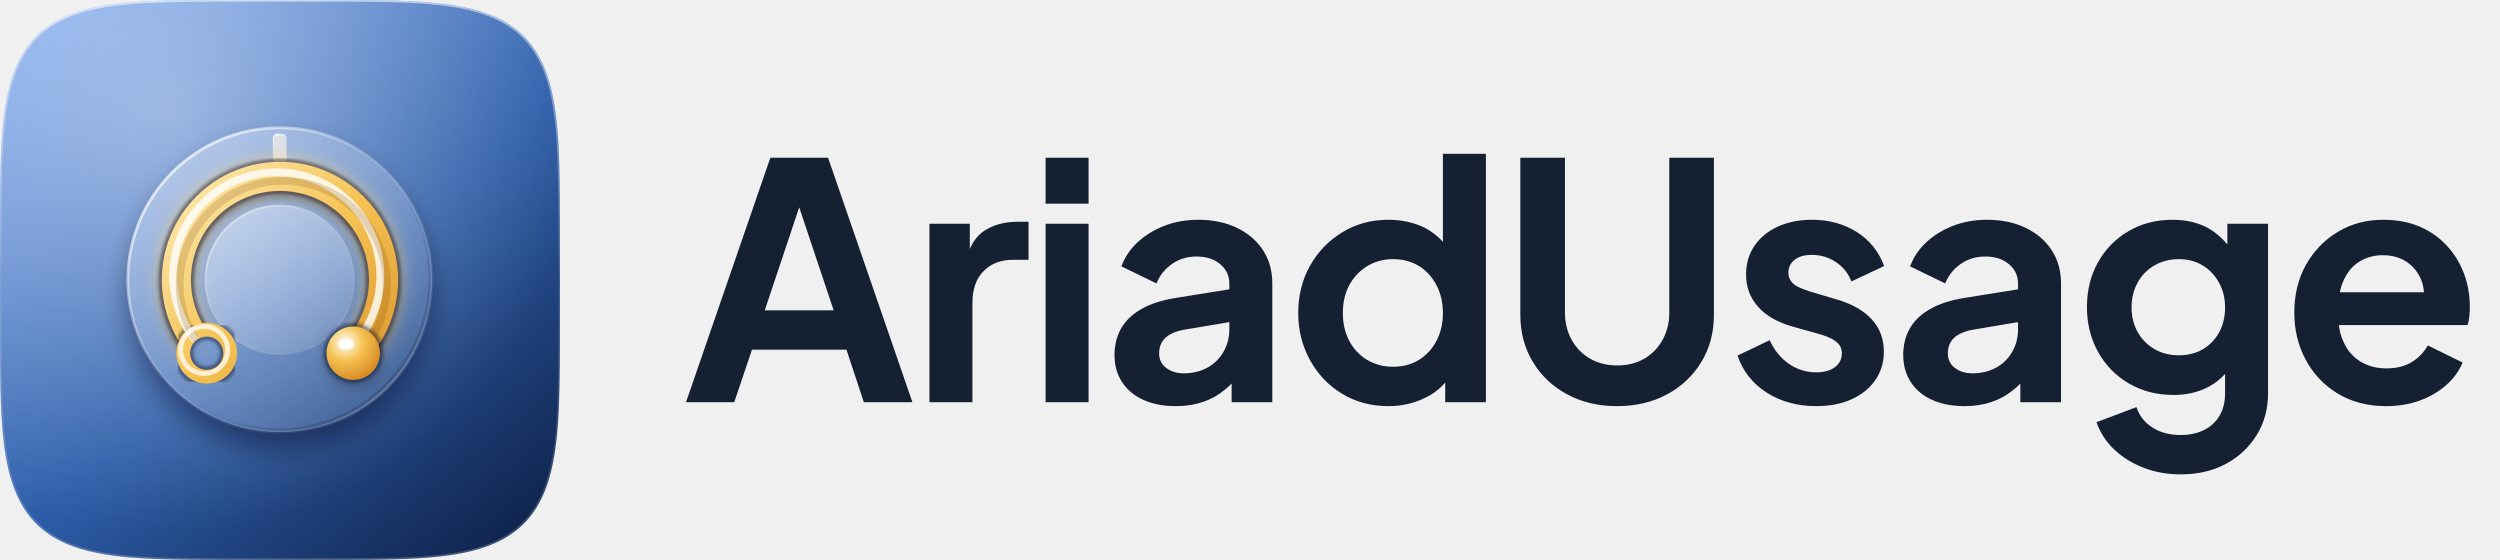
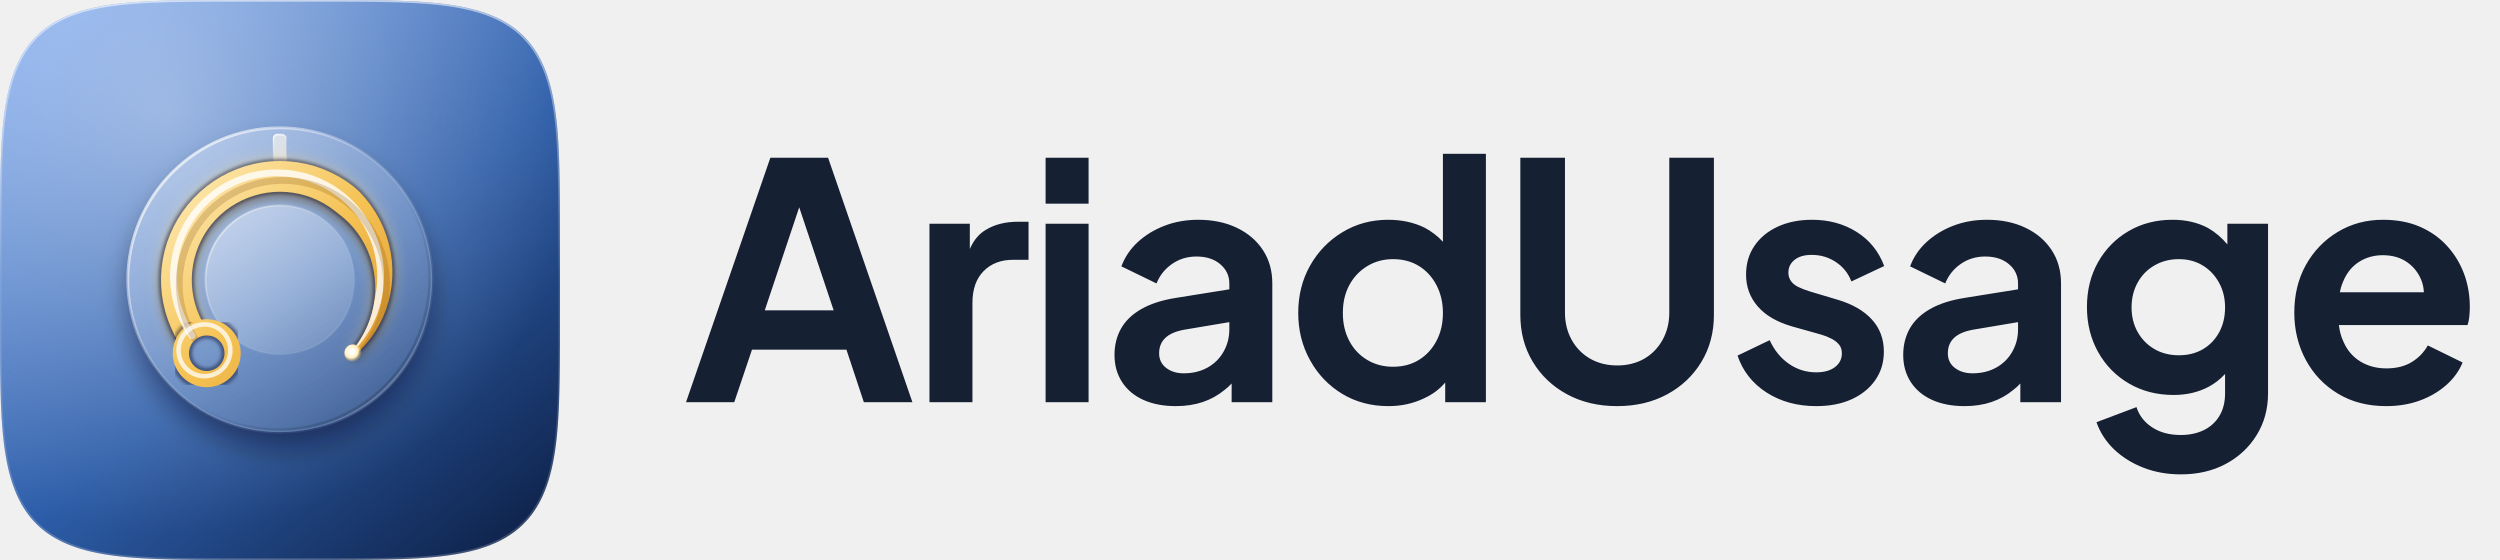
<svg xmlns="http://www.w3.org/2000/svg" width="1143" height="256" fill="none" viewBox="0 0 1143 256">
  <svg width="256" height="256" viewBox="0 0 1024 1024">
    <defs>
      <linearGradient id="ariadusage-lockup__b" x1=".1" x2=".9" y1="0" y2="1">
        <stop offset="0" stop-color="#7aa5eb" />
        <stop offset=".55" stop-color="#2d5da8" />
        <stop offset="1" stop-color="#0e224a" />
      </linearGradient>
      <linearGradient id="ariadusage-lockup__d" x1="0" x2="0" y1="0" y2="1">
        <stop offset="0" stop-color="#fff" stop-opacity=".55" />
        <stop offset=".5" stop-color="#fff" stop-opacity=".08" />
        <stop offset="1" stop-color="#fff" stop-opacity=".2" />
      </linearGradient>
      <linearGradient id="ariadusage-lockup__h" x1="0" x2=".7" y1="0" y2="1">
        <stop offset="0" stop-color="#f0f6ff" stop-opacity=".38" />
        <stop offset="1" stop-color="#f0f6ff" stop-opacity=".12" />
      </linearGradient>
      <linearGradient id="ariadusage-lockup__l" x1="0" x2=".7" y1="0" y2="1">
        <stop offset="0" stop-color="#f0f6ff" stop-opacity=".46" />
        <stop offset="1" stop-color="#f0f6ff" stop-opacity=".14" />
      </linearGradient>
      <linearGradient id="ariadusage-lockup__i" x1="0" x2="1" y1="0" y2="1">
        <stop offset="0" stop-color="#fff" stop-opacity=".95" />
        <stop offset=".45" stop-color="#fff" stop-opacity=".15" />
        <stop offset=".8" stop-color="#fff" stop-opacity=".06" />
        <stop offset="1" stop-color="#fff" stop-opacity=".45" />
      </linearGradient>
      <linearGradient id="ariadusage-lockup__j" x1="0" x2="1" y1="0" y2="1">
        <stop offset=".55" stop-opacity="0" />
        <stop offset="1" stop-opacity=".25" />
      </linearGradient>
      <linearGradient id="ariadusage-lockup__q" x1="50" x2="210" y1="50" y2="210" gradientUnits="userSpaceOnUse">
        <stop offset="0" stop-color="#fff2c8" />
        <stop offset=".5" stop-color="#f5c252" />
        <stop offset="1" stop-color="#d68822" />
      </linearGradient>
      <filter id="ariadusage-lockup__e" width="160%" height="170%" x="-30%" y="-30%">
        <feGaussianBlur stdDeviation="8" />
        <feOffset dy="10" />
        <feComponentTransfer>
          <feFuncA slope=".42" type="linear" />
        </feComponentTransfer>
      </filter>
      <filter id="ariadusage-lockup__g" width="100%" height="100%" x="0" y="0">
        <feGaussianBlur stdDeviation="20.7" />
      </filter>
      <filter id="ariadusage-lockup__o" width="140%" height="140%" x="-20%" y="-20%">
        <feGaussianBlur stdDeviation="5" />
      </filter>
      <filter id="ariadusage-lockup__p" width="120%" height="120%" x="-10%" y="-10%">
        <feGaussianBlur stdDeviation="1.2" />
      </filter>
      <filter id="ariadusage-lockup__n" width="140%" height="150%" x="-20%" y="-20%">
        <feGaussianBlur stdDeviation="3" />
        <feOffset dy="4" />
      </filter>
      <clipPath id="ariadusage-lockup__a">
        <path d="m1024 512-.06 116.21-.19 37.11-.31 26.96-.43 21.92-.55 18.8-.68 16.62-.81 14.98-.93 13.7-1.05 12.65-1.18 11.79-1.31 11.04-1.44 10.4-1.56 9.83-1.69 9.32-1.82 8.87-1.95 8.46-2.08 8.08-2.22 7.73-2.35 7.41-2.49 7.11-2.62 6.82-2.76 6.55-2.91 6.31-3.05 6.06-3.19 5.83-3.34 5.62-3.49 5.41-3.64 5.2-3.8 5.01-3.96 4.82-4.13 4.64-4.29 4.46-4.46 4.29-4.64 4.13-4.82 3.96-5.01 3.8-5.2 3.64-5.41 3.49-5.62 3.34-5.83 3.19-6.06 3.05-6.31 2.91-6.55 2.76-6.82 2.62-7.11 2.49-7.41 2.35-7.73 2.22-8.08 2.08-8.46 1.95-8.87 1.82-9.32 1.69-9.83 1.56-10.4 1.44-11.04 1.31-11.79 1.18-12.65 1.05-13.7.93-14.98.81-16.62.68-18.8.55-21.92.43-26.96.31-37.11.19L512 1024l-116.21-.06-37.11-.19-26.96-.31-21.92-.43-18.8-.55-16.62-.68-14.98-.81-13.7-.93-12.65-1.05-11.79-1.18-11.04-1.31-10.4-1.44-9.83-1.56-9.32-1.69-8.87-1.82-8.46-1.95-8.08-2.08-7.73-2.22-7.41-2.35-7.11-2.49-6.82-2.62-6.55-2.76-6.31-2.91-6.06-3.05-5.83-3.19-5.62-3.34-5.41-3.49-5.2-3.64-5.01-3.8-4.82-3.96-4.64-4.13-4.46-4.29-4.29-4.46-4.13-4.64-3.96-4.82-3.8-5.01-3.64-5.2-3.49-5.41-3.34-5.62-3.19-5.83-3.05-6.06-2.91-6.31-2.76-6.55-2.62-6.82-2.49-7.11-2.35-7.41-2.22-7.73-2.08-8.08-1.95-8.46-1.82-8.87-1.69-9.32-1.56-9.83-1.44-10.4-1.31-11.04-1.18-11.79-1.05-12.65-.93-13.7-.81-14.98L1.54 733l-.55-18.8-.43-21.92-.31-26.96-.19-37.11L0 512l.06-116.21.19-37.11.31-26.96.43-21.92.55-18.8.68-16.62.81-14.98.93-13.7 1.05-12.65 1.18-11.79 1.31-11.04 1.44-10.4 1.56-9.83 1.69-9.32 1.82-8.87 1.95-8.46 2.08-8.08 2.22-7.73 2.35-7.41 2.49-7.11 2.62-6.82 2.76-6.55 2.91-6.31 3.05-6.06 3.19-5.83 3.34-5.62 3.49-5.41 3.64-5.2 3.8-5.01 3.96-4.82 4.13-4.64 4.29-4.46 4.46-4.29 4.64-4.13 4.82-3.96 5.01-3.8 5.2-3.64 5.41-3.49 5.62-3.34 5.83-3.19 6.06-3.05 6.31-2.91 6.55-2.76 6.82-2.62 7.11-2.49 7.41-2.35 7.73-2.22 8.08-2.08 8.46-1.95 8.87-1.82 9.32-1.69 9.83-1.56 10.4-1.44 11.04-1.31 11.79-1.18 12.65-1.05 13.7-.93 14.98-.81L291 1.54l18.8-.55 21.92-.43 26.96-.31 37.11-.19L512 0l116.21.06 37.11.19 26.96.31 21.92.43 18.8.55 16.62.68 14.98.81 13.7.93 12.65 1.05 11.79 1.18 11.04 1.31 10.4 1.44 9.83 1.56 9.32 1.69 8.87 1.82 8.46 1.95 8.08 2.08 7.73 2.22 7.41 2.35 7.11 2.49 6.82 2.62 6.55 2.76 6.31 2.91 6.06 3.05 5.83 3.19 5.62 3.34 5.41 3.49 5.2 3.64 5.01 3.8 4.82 3.96 4.64 4.13 4.46 4.29 4.29 4.46 4.13 4.64 3.96 4.82 3.8 5.01 3.64 5.2 3.49 5.41 3.34 5.62 3.19 5.83 3.05 6.06 2.91 6.31 2.76 6.55 2.62 6.82 2.49 7.11 2.35 7.41 2.22 7.73 2.08 8.08 1.95 8.46 1.82 8.87 1.69 9.32 1.56 9.83 1.44 10.4 1.31 11.04 1.18 11.79 1.05 12.65.93 13.7.81 14.98.68 16.62.55 18.8.43 21.92.31 26.96.19 37.11Z" />
      </clipPath>
      <clipPath id="ariadusage-lockup__k">
        <circle cx="128" cy="128" r="94" />
      </clipPath>
      <clipPath id="ariadusage-lockup__f">
        <circle cx="128" cy="128" r="94" transform="translate(133.12 133.12)scale(2.96)" />
      </clipPath>
      <radialGradient id="ariadusage-lockup__c" cx=".3" cy=".2" r=".75">
        <stop offset="0" stop-color="#fff" stop-opacity=".4" />
        <stop offset="1" stop-color="#fff" stop-opacity="0" />
      </radialGradient>
-       <radialGradient id="ariadusage-lockup__s" cx=".35" cy=".3" r=".75">
+       <radialGradient id="ariadusage-lockup__s" cx=".4" cy=".4" r=".6">
        <stop offset="0" stop-color="#fff" />
-         <stop offset=".45" stop-color="#f5c252" />
-         <stop offset="1" stop-color="#d68822" />
+         <stop offset=".6" stop-color="#fff2c8" />
+         <stop offset="1" stop-color="#f5c252" stop-opacity="0" />
      </radialGradient>
      <mask id="ariadusage-lockup__m" width="256" height="256" x="0" y="0" maskUnits="userSpaceOnUse">
        <path fill="#fff" d="M0 0h256v256H0z" />
-         <circle cx="82.75" cy="173.25" r="10.65" fill="#000" />
+         <circle cx="82.75" cy="173.25" r="11" fill="#000" />
      </mask>
      <mask id="ariadusage-lockup__r" width="256" height="256" x="0" y="0" maskUnits="userSpaceOnUse">
-         <path stroke="#fff" stroke-linecap="round" stroke-width="18" d="M82.75 173.25a64 64 0 1 1 90.5 0" />
-         <circle cx="82.75" cy="173.25" r="14.5" stroke="#fff" stroke-width="8.5" />
-         <circle cx="82.75" cy="173.25" r="10.65" fill="#000" />
+         <path fill="#fff" d="m76.03 179.97-3.68-3.96-3.39-4.23-3.06-4.46-2.72-4.67-2.37-4.86-2.01-5.03-1.64-5.16-1.25-5.26-.86-5.34-.46-5.39-.07-5.41.33-5.4.73-5.37 1.12-5.29 1.51-5.2 1.88-5.07 2.26-4.92 2.61-4.74 2.95-4.53 3.27-4.31 3.59-4.05 3.87-3.78 4.14-3.48 4.39-3.17 4.6-2.84 4.8-2.49 4.98-2.13 5.11-1.77 5.24-1.37 5.32-.99 5.37-.6 5.41-.2 5.41.2 5.37.6 5.32.99 5.24 1.37 5.11 1.77 4.98 2.13 4.8 2.49 4.6 2.84 4.39 3.17 4.04 3.59 3.61 4.01 3.28 4.26 2.95 4.46 2.6 4.64 2.23 4.8 1.86 4.93 1.49 5.02 1.11 5.1.72 5.14.34 5.15-.04 5.14-.42 5.09-.79 5.02-1.16 4.93-1.5 4.8-1.85 4.65-2.18 4.48-2.48 4.28-2.79 4.07-3.06 3.82-3.31 3.58-3.55 3.3-1.07-1.07-1.06-1.06 2.87-3.6 2.57-3.78 2.27-3.95 1.96-4.07 1.65-4.19 1.32-4.27 1-4.33.67-4.36.34-4.38.02-4.37-.31-4.33-.62-4.27-.92-4.18-1.23-4.08-1.52-3.95-1.8-3.81-2.06-3.64-2.31-3.46-2.54-3.25-2.76-3.04-2.96-2.8-3.13-2.57-3.17-2.47-3.25-2.36-3.42-2.1-3.56-1.85-3.69-1.58-3.79-1.3-3.88-1.03-3.94-.73-3.99-.44-4.01-.15-4.01.15-3.99.44-3.94.73-3.88 1.03-3.79 1.3-3.69 1.58-3.56 1.85-3.42 2.1-3.25 2.36-3.07 2.58-2.87 2.8-2.66 3.01-2.43 3.19-2.19 3.36-1.93 3.52-1.67 3.64-1.4 3.76-1.12 3.86-.83 3.92-.54 3.98-.24 4 .05 4.01.34 4 .64 3.96.92 3.91 1.22 3.82 1.49 3.73 1.76 3.6 2.02 3.47 2.27 3.31 2.5 3.13 2.73 2.94Z" />
+         <circle cx="82.75" cy="173.25" r="16" stroke="#fff" stroke-width="10" />
+         <circle cx="82.75" cy="173.25" r="11" fill="#000" />
      </mask>
    </defs>
    <g clip-path="url(#ariadusage-lockup__a)">
      <path fill="url(#ariadusage-lockup__b)" d="M0 0h1024v1024H0z" />
      <path fill="url(#ariadusage-lockup__c)" d="M0 0h1024v1024H0z" />
    </g>
    <path stroke="url(#ariadusage-lockup__d)" stroke-width="3" d="m1022.5 512-.06 115.87-.19 37-.3 26.88-.43 21.86-.56 18.75-.68 16.56-.8 14.94-.93 13.66-1.05 12.61-1.18 11.75-1.3 11.01-1.43 10.37-1.56 9.8-1.68 9.3-1.82 8.85-1.94 8.43-2.08 8.06-2.21 7.71-2.34 7.38-2.48 7.09-2.62 6.8-2.76 6.54-2.89 6.28-3.04 6.04-3.18 5.82-3.33 5.6-3.48 5.39-3.64 5.19-3.79 4.99-3.94 4.81-4.12 4.63-4.27 4.45-4.45 4.27-4.63 4.12-4.81 3.94-4.99 3.79-5.19 3.64-5.39 3.48-5.6 3.33-5.82 3.18-6.04 3.04-6.28 2.89-6.54 2.76-6.8 2.62-7.09 2.48-7.38 2.34-7.71 2.21-8.06 2.08-8.43 1.94-8.85 1.82-9.3 1.68-9.8 1.56-10.37 1.43-11.01 1.3-11.75 1.18-12.61 1.05-13.66.93-14.94.8-16.56.68-18.75.56-21.86.43-26.88.3-37 .19-115.87.06-115.87-.06-37-.19-26.88-.3-21.86-.43-18.75-.56-16.56-.68-14.94-.8-13.66-.93-12.61-1.05-11.75-1.18-11.01-1.3-10.37-1.43-9.8-1.56-9.3-1.68-8.85-1.82-8.43-1.94-8.06-2.08-7.71-2.21-7.38-2.34-7.09-2.48-6.8-2.62-6.54-2.76-6.28-2.89-6.04-3.04-5.82-3.18-5.6-3.33-5.39-3.48-5.19-3.64-4.99-3.79-4.81-3.94-4.63-4.12-4.45-4.27-4.27-4.45-4.12-4.63-3.94-4.81-3.79-4.99-3.64-5.19-3.48-5.39-3.33-5.6-3.18-5.82-3.04-6.04-2.89-6.28-2.76-6.54-2.62-6.8-2.48-7.09-2.34-7.38-2.21-7.71-2.08-8.06-1.94-8.43-1.82-8.85-1.68-9.3-1.56-9.8-1.43-10.37-1.3-11.01-1.18-11.75-1.05-12.61-.93-13.66-.8-14.94-.68-16.56-.56-18.75-.43-21.86-.3-26.88-.19-37L1.5 512l.06-115.87.19-37 .3-26.88.43-21.86.56-18.75.68-16.56.8-14.94.93-13.66 1.05-12.61 1.18-11.75 1.3-11.01 1.43-10.37 1.56-9.8 1.68-9.3 1.82-8.85 1.94-8.43 2.08-8.06 2.21-7.71 2.34-7.38 2.48-7.09 2.62-6.8 2.76-6.54 2.89-6.28 3.04-6.04 3.18-5.82 3.33-5.6 3.48-5.39 3.64-5.19 3.79-4.99 3.94-4.81 4.12-4.63 4.27-4.45 4.45-4.27 4.63-4.12 4.81-3.94 4.99-3.79 5.19-3.64 5.39-3.48 5.6-3.33 5.82-3.18 6.04-3.04 6.28-2.89 6.54-2.76 6.8-2.62 7.09-2.48 7.38-2.34 7.71-2.21 8.06-2.08 8.43-1.94 8.85-1.82 9.3-1.68 9.8-1.56 10.37-1.43 11.01-1.3 11.75-1.18 12.61-1.05 13.66-.93 14.94-.8 16.56-.68 18.75-.56 21.86-.43 26.88-.3 37-.19L512 1.5l115.87.06 37 .19 26.88.3 21.86.43 18.75.56 16.56.68 14.94.8 13.66.93 12.61 1.05 11.75 1.18 11.01 1.3 10.37 1.43 9.8 1.56 9.3 1.68 8.85 1.82 8.43 1.94 8.06 2.08 7.71 2.21 7.38 2.34 7.09 2.48 6.8 2.62 6.54 2.76 6.28 2.89 6.04 3.04 5.82 3.18 5.6 3.33 5.39 3.48 5.19 3.64 4.99 3.79 4.81 3.94 4.63 4.12 4.45 4.27 4.27 4.45 4.12 4.63 3.94 4.81 3.79 4.99 3.64 5.19 3.48 5.39 3.33 5.6 3.18 5.82 3.04 6.04 2.89 6.28 2.76 6.54 2.62 6.8 2.48 7.09 2.34 7.38 2.21 7.71 2.08 8.06 1.94 8.43 1.82 8.85 1.68 9.3 1.56 9.8 1.43 10.37 1.3 11.01 1.18 11.75 1.05 12.61.93 13.66.8 14.94.68 16.56.56 18.75.43 21.86.3 26.88.19 37Z" />
    <circle cx="128" cy="128" r="94" fill="#051020" filter="url(#ariadusage-lockup__e)" transform="translate(133.12 133.12)scale(2.96)" />
    <g clip-path="url(#ariadusage-lockup__f)" filter="url(#ariadusage-lockup__g)">
      <path fill="url(#ariadusage-lockup__b)" d="M0 0h1024v1024H0z" />
      <path fill="url(#ariadusage-lockup__c)" d="M0 0h1024v1024H0z" />
    </g>
    <g transform="translate(133.12 133.12)scale(2.96)">
      <circle cx="128" cy="128" r="94" fill="url(#ariadusage-lockup__h)" />
      <circle cx="128" cy="128" r="94" stroke="url(#ariadusage-lockup__i)" stroke-width="1.8" />
      <circle cx="128" cy="128" r="94" stroke="url(#ariadusage-lockup__j)" stroke-width="3.2" clip-path="url(#ariadusage-lockup__k)" transform="translate(-.8 -.8)" />
      <circle cx="128" cy="128" r="46" fill="url(#ariadusage-lockup__l)" />
      <circle cx="128" cy="128" r="46" stroke="url(#ariadusage-lockup__i)" stroke-opacity=".7" stroke-width="1.2" />
      <path fill="#051020" d="M126.5 39h3a2.5 2.5 0 0 1 2.5 2.5v13a2.5 2.5 0 0 1-2.5 2.5h-3a2.5 2.5 0 0 1-2.5-2.5v-13a2.5 2.5 0 0 1 2.5-2.5" opacity=".3" />
      <path fill="#fff" d="M126.5 38h3a2.5 2.5 0 0 1 2.5 2.5v13a2.5 2.5 0 0 1-2.5 2.5h-3a2.5 2.5 0 0 1-2.5-2.5v-13a2.5 2.5 0 0 1 2.5-2.5" opacity=".75" />
      <path stroke="url(#ariadusage-lockup__i)" stroke-width=".8" d="M126.5 38h3a2.5 2.5 0 0 1 2.5 2.5v13a2.5 2.5 0 0 1-2.5 2.5h-3a2.5 2.5 0 0 1-2.5-2.5v-13a2.5 2.5 0 0 1 2.5-2.5Z" />
-       <g stroke-linecap="round" mask="url(#ariadusage-lockup__m)">
-         <path stroke="#051020" stroke-opacity=".45" stroke-width="18" d="M82.75 173.25a64 64 0 1 1 90.5 0" filter="url(#ariadusage-lockup__n)" />
-         <path stroke="#ffd478" stroke-opacity=".6" stroke-width="22" d="M82.75 173.25a64 64 0 1 1 90.5 0" filter="url(#ariadusage-lockup__o)" />
-         <path stroke="#051020" stroke-opacity=".42" stroke-width="22" d="M82.75 173.25a64 64 0 1 1 90.5 0" filter="url(#ariadusage-lockup__p)" />
-         <path stroke="url(#ariadusage-lockup__q)" stroke-width="18" d="M82.75 173.25a64 64 0 1 1 90.5 0" />
+       <g mask="url(#ariadusage-lockup__m)">
+         <path fill="#051020" fill-opacity=".45" d="m76.03 179.97-3.68-3.96-3.39-4.23-3.06-4.46-2.72-4.67-2.37-4.86-2.01-5.03-1.64-5.16-1.25-5.26-.86-5.34-.46-5.39-.07-5.41.33-5.4.73-5.37 1.12-5.29 1.51-5.2 1.88-5.07 2.26-4.92 2.61-4.74 2.95-4.53 3.27-4.31 3.59-4.05 3.87-3.78 4.14-3.48 4.39-3.17 4.6-2.84 4.8-2.49 4.98-2.13 5.11-1.77 5.24-1.37 5.32-.99 5.37-.6 5.41-.2 5.41.2 5.37.6 5.32.99 5.24 1.37 5.11 1.77 4.98 2.13 4.8 2.49 4.6 2.84 4.39 3.17 4.04 3.59 3.61 4.01 3.28 4.26 2.95 4.46 2.6 4.64 2.23 4.8 1.86 4.93 1.49 5.02 1.11 5.1.72 5.14.34 5.15-.04 5.14-.42 5.09-.79 5.02-1.16 4.93-1.5 4.8-1.85 4.65-2.18 4.48-2.48 4.28-2.79 4.07-3.06 3.82-3.31 3.58-3.55 3.3-1.07-1.07-1.06-1.06 2.87-3.6 2.57-3.78 2.27-3.95 1.96-4.07 1.65-4.19 1.32-4.27 1-4.33.67-4.36.34-4.38.02-4.37-.31-4.33-.62-4.27-.92-4.18-1.23-4.08-1.52-3.95-1.8-3.81-2.06-3.64-2.31-3.46-2.54-3.25-2.76-3.04-2.96-2.8-3.13-2.57-3.17-2.47-3.25-2.36-3.42-2.1-3.56-1.85-3.69-1.58-3.79-1.3-3.88-1.03-3.94-.73-3.99-.44-4.01-.15-4.01.15-3.99.44-3.94.73-3.88 1.03-3.79 1.3-3.69 1.58-3.56 1.85-3.42 2.1-3.25 2.36-3.07 2.58-2.87 2.8-2.66 3.01-2.43 3.19-2.19 3.36-1.93 3.52-1.67 3.64-1.4 3.76-1.12 3.86-.83 3.92-.54 3.98-.24 4 .05 4.01.34 4 .64 3.96.92 3.91 1.22 3.82 1.49 3.73 1.76 3.6 2.02 3.47 2.27 3.31 2.5 3.13 2.73 2.94Z" filter="url(#ariadusage-lockup__n)" />
+         <path fill="#ffd478" fill-opacity=".6" d="m76.03 179.97-3.68-3.96-3.39-4.23-3.06-4.46-2.72-4.67-2.37-4.86-2.01-5.03-1.64-5.16-1.25-5.26-.86-5.34-.46-5.39-.07-5.41.33-5.4.73-5.37 1.12-5.29 1.51-5.2 1.88-5.07 2.26-4.92 2.61-4.74 2.95-4.53 3.27-4.31 3.59-4.05 3.87-3.78 4.14-3.48 4.39-3.17 4.6-2.84 4.8-2.49 4.98-2.13 5.11-1.77 5.24-1.37 5.32-.99 5.37-.6 5.41-.2 5.41.2 5.37.6 5.32.99 5.24 1.37 5.11 1.77 4.98 2.13 4.8 2.49 4.6 2.84 4.39 3.17 4.04 3.59 3.61 4.01 3.28 4.26 2.95 4.46 2.6 4.64 2.23 4.8 1.86 4.93 1.49 5.02 1.11 5.1.72 5.14.34 5.15-.04 5.14-.42 5.09-.79 5.02-1.16 4.93-1.5 4.8-1.85 4.65-2.18 4.48-2.48 4.28-2.79 4.07-3.06 3.82-3.31 3.58-3.55 3.3-1.07-1.07-1.06-1.06 2.87-3.6 2.57-3.78 2.27-3.95 1.96-4.07 1.65-4.19 1.32-4.27 1-4.33.67-4.36.34-4.38.02-4.37-.31-4.33-.62-4.27-.92-4.18-1.23-4.08-1.52-3.95-1.8-3.81-2.06-3.64-2.31-3.46-2.54-3.25-2.76-3.04-2.96-2.8-3.13-2.57-3.17-2.47-3.25-2.36-3.42-2.1-3.56-1.85-3.69-1.58-3.79-1.3-3.88-1.03-3.94-.73-3.99-.44-4.01-.15-4.01.15-3.99.44-3.94.73-3.88 1.03-3.79 1.3-3.69 1.58-3.56 1.85-3.42 2.1-3.25 2.36-3.07 2.58-2.87 2.8-2.66 3.01-2.43 3.19-2.19 3.36-1.93 3.52-1.67 3.64-1.4 3.76-1.12 3.86-.83 3.92-.54 3.98-.24 4 .05 4.01.34 4 .64 3.96.92 3.91 1.22 3.82 1.49 3.73 1.76 3.6 2.02 3.47 2.27 3.31 2.5 3.13 2.73 2.94Z" filter="url(#ariadusage-lockup__o)" />
+         <path stroke="#051020" stroke-opacity=".42" stroke-width="3" d="m76.03 179.97-3.68-3.96-3.39-4.23-3.06-4.46-2.72-4.67-2.37-4.86-2.01-5.03-1.64-5.16-1.25-5.26-.86-5.34-.46-5.39-.07-5.41.33-5.4.73-5.37 1.12-5.29 1.51-5.2 1.88-5.07 2.26-4.92 2.61-4.74 2.95-4.53 3.27-4.31 3.59-4.05 3.87-3.78 4.14-3.48 4.39-3.17 4.6-2.84 4.8-2.49 4.98-2.13 5.11-1.77 5.24-1.37 5.32-.99 5.37-.6 5.41-.2 5.41.2 5.37.6 5.32.99 5.24 1.37 5.11 1.77 4.98 2.13 4.8 2.49 4.6 2.84 4.39 3.17 4.04 3.59 3.61 4.01 3.28 4.26 2.95 4.46 2.6 4.64 2.23 4.8 1.86 4.93 1.49 5.02 1.11 5.1.72 5.14.34 5.15-.04 5.14-.42 5.09-.79 5.02-1.16 4.93-1.5 4.8-1.85 4.65-2.18 4.48-2.48 4.28-2.79 4.07-3.06 3.82-3.31 3.58-3.55 3.3-1.07-1.07-1.06-1.06 2.87-3.6 2.57-3.78 2.27-3.95 1.96-4.07 1.65-4.19 1.32-4.27 1-4.33.67-4.36.34-4.38.02-4.37-.31-4.33-.62-4.27-.92-4.18-1.23-4.08-1.52-3.95-1.8-3.81-2.06-3.64-2.31-3.46-2.54-3.25-2.76-3.04-2.96-2.8-3.13-2.57-3.17-2.47-3.25-2.36-3.42-2.1-3.56-1.85-3.69-1.58-3.79-1.3-3.88-1.03-3.94-.73-3.99-.44-4.01-.15-4.01.15-3.99.44-3.94.73-3.88 1.03-3.79 1.3-3.69 1.58-3.56 1.85-3.42 2.1-3.25 2.36-3.07 2.58-2.87 2.8-2.66 3.01-2.43 3.19-2.19 3.36-1.93 3.52-1.67 3.64-1.4 3.76-1.12 3.86-.83 3.92-.54 3.98-.24 4 .05 4.01.34 4 .64 3.96.92 3.91 1.22 3.82 1.49 3.73 1.76 3.6 2.02 3.47 2.27 3.31 2.5 3.13 2.73 2.94Z" filter="url(#ariadusage-lockup__p)" />
+         <path fill="url(#ariadusage-lockup__q)" d="m76.03 179.97-3.68-3.96-3.39-4.23-3.06-4.46-2.72-4.67-2.37-4.86-2.01-5.03-1.64-5.16-1.25-5.26-.86-5.34-.46-5.39-.07-5.41.33-5.4.73-5.37 1.12-5.29 1.51-5.2 1.88-5.07 2.26-4.92 2.61-4.74 2.95-4.53 3.27-4.31 3.59-4.05 3.87-3.78 4.14-3.48 4.39-3.17 4.6-2.84 4.8-2.49 4.98-2.13 5.11-1.77 5.24-1.37 5.32-.99 5.37-.6 5.41-.2 5.41.2 5.37.6 5.32.99 5.24 1.37 5.11 1.77 4.98 2.13 4.8 2.49 4.6 2.84 4.39 3.17 4.04 3.59 3.61 4.01 3.28 4.26 2.95 4.46 2.6 4.64 2.23 4.8 1.86 4.93 1.49 5.02 1.11 5.1.72 5.14.34 5.15-.04 5.14-.42 5.09-.79 5.02-1.16 4.93-1.5 4.8-1.85 4.65-2.18 4.48-2.48 4.28-2.79 4.07-3.06 3.82-3.31 3.58-3.55 3.3-1.07-1.07-1.06-1.06 2.87-3.6 2.57-3.78 2.27-3.95 1.96-4.07 1.65-4.19 1.32-4.27 1-4.33.67-4.36.34-4.38.02-4.37-.31-4.33-.62-4.27-.92-4.18-1.23-4.08-1.52-3.95-1.8-3.81-2.06-3.64-2.31-3.46-2.54-3.25-2.76-3.04-2.96-2.8-3.13-2.57-3.17-2.47-3.25-2.36-3.42-2.1-3.56-1.85-3.69-1.58-3.79-1.3-3.88-1.03-3.94-.73-3.99-.44-4.01-.15-4.01.15-3.99.44-3.94.73-3.88 1.03-3.79 1.3-3.69 1.58-3.56 1.85-3.42 2.1-3.25 2.36-3.07 2.58-2.87 2.8-2.66 3.01-2.43 3.19-2.19 3.36-1.93 3.52-1.67 3.64-1.4 3.76-1.12 3.86-.83 3.92-.54 3.98-.24 4 .05 4.01.34 4 .64 3.96.92 3.91 1.22 3.82 1.49 3.73 1.76 3.6 2.02 3.47 2.27 3.31 2.5 3.13 2.73 2.94Z" />
      </g>
-       <circle cx="82.75" cy="173.25" r="14.5" stroke="#051020" stroke-opacity=".42" stroke-width="12.5" filter="url(#ariadusage-lockup__p)" />
-       <circle cx="82.75" cy="173.25" r="14.5" stroke="url(#ariadusage-lockup__q)" stroke-width="8.5" />
+       <circle cx="82.75" cy="173.25" r="16" stroke="#051020" stroke-opacity=".42" stroke-width="14" filter="url(#ariadusage-lockup__p)" />
+       <circle cx="82.75" cy="173.25" r="16" stroke="url(#ariadusage-lockup__q)" stroke-width="10" />
      <g mask="url(#ariadusage-lockup__r)">
-         <path stroke="#fff" stroke-linecap="round" stroke-opacity=".8" stroke-width="4.8" d="M80.75 170.75a64 64 0 1 1 90.5 0" />
-         <path stroke="#6e3e04" stroke-linecap="round" stroke-opacity=".18" stroke-width="4.8" d="M84.75 176.05a64 64 0 1 1 90.5 0" />
-         <circle cx="82.75" cy="173.25" r="14.5" stroke="#fff" stroke-opacity=".75" stroke-width="3" transform="translate(-1.6 -2)" />
+         <path stroke="#fff" stroke-linecap="round" stroke-opacity=".8" stroke-width="4.2" d="M73.77 162.51a64 64 0 1 1 101.46 4.43" />
+         <path stroke="#6e3e04" stroke-linecap="round" stroke-opacity=".2" stroke-width="4.2" d="M77.37 167.21a64 64 0 1 1 101.46 4.43" />
+         <circle cx="82.75" cy="173.25" r="16" stroke="#fff" stroke-opacity=".75" stroke-width="2.8" transform="translate(-1.4 -1.8)" />
      </g>
-       <circle cx="173.25" cy="176.25" r="16" fill="#051020" filter="url(#ariadusage-lockup__o)" opacity=".35" />
-       <circle cx="173.25" cy="173.25" r="18.5" fill="#051020" filter="url(#ariadusage-lockup__p)" opacity=".42" />
-       <circle cx="173.25" cy="173.25" r="16.5" fill="url(#ariadusage-lockup__s)" />
-       <ellipse cx="168.75" cy="167.75" fill="#fff" opacity=".9" rx="5" ry="3.5" />
+       <circle cx="173.25" cy="173.25" r="5.5" fill="url(#ariadusage-lockup__s)" />
+       <circle cx="172.55" cy="172.55" r="2" fill="#fff" opacity=".95" />
    </g>
  </svg>
  <path fill="#162033" d="M335.7 183.88h-22.05L352.2 72.13h26.4l38.55 111.75h-22.2l-7.95-24h-43.2zm29.7-89.1-15.75 47.1h31.5m63.45 42h-19.65v-81.6h18.45v11.55q2.7-6.15 7.5-8.85 6-3.6 14.55-3.6h4.8v17.4h-7.05q-8.4 0-13.5 5.18-5.1 5.17-5.1 14.47m53.1 45.45h-19.65v-81.6h19.65zm0-90.75h-19.65v-21h19.65m39.9 113.55q-8.55 0-14.85-2.85t-9.75-8.17q-3.45-5.33-3.45-12.38 0-6.75 3-12.07 3-5.33 9.3-8.93t15.9-5.1l24.3-3.9v-2.7q0-5.25-4.13-8.77-4.12-3.53-10.87-3.53-6.3 0-11.17 3.38-4.88 3.37-7.13 8.92l-16.05-7.8q2.4-6.45 7.57-11.17 5.18-4.73 12.23-7.43t15.3-2.7q10.05 0 17.7 3.68 7.65 3.67 11.92 10.2 4.28 6.52 4.28 15.22v54.3h-18.6v-8.55q-1.5 1.65-3.3 3-4.35 3.6-9.9 5.48-5.55 1.87-12.3 1.87m24.45-35.1v-3.3l-20.55 3.45q-5.85 1.05-8.7 3.75t-2.85 7.05q0 4.2 3.22 6.68 3.23 2.47 8.03 2.47 6.15 0 10.87-2.62 4.73-2.63 7.35-7.28 2.63-4.65 2.63-10.2m72.75 35.1q-11.85 0-21.15-5.62-9.3-5.63-14.7-15.38t-5.4-21.6q0-12 5.4-21.6t14.77-15.3q9.38-5.7 20.93-5.7 9.3 0 16.65 3.6 4.8 2.55 8.4 6.45v-40.2h19.65v113.55h-18.6v-9q-3.75 4.5-9.6 7.2-7.5 3.6-16.35 3.6m2.1-18q6.75 0 11.85-3.15t8.02-8.7q2.93-5.55 2.93-12.75 0-7.05-2.93-12.68-2.92-5.62-8.02-8.77t-11.85-3.15q-6.6 0-11.85 3.23-5.25 3.22-8.17 8.69-2.93 5.48-2.93 12.68t2.93 12.75q2.92 5.55 8.17 8.7t11.85 3.15m102.45 18q-12.9 0-22.87-5.4-9.98-5.4-15.68-14.85t-5.7-21.45V72.13h20.4v70.8q0 6.9 3.07 12.45 3.08 5.55 8.48 8.63 5.4 3.07 12.3 3.07 7.05 0 12.38-3.07 5.32-3.08 8.4-8.63 3.07-5.55 3.07-12.45v-70.8h20.4v71.85q0 12-5.7 21.45t-15.67 14.85q-9.98 5.4-22.88 5.4m91.05 0q-13.05 0-22.72-6.22-9.68-6.23-13.28-16.88l14.7-7.05q3.15 6.9 8.78 10.8 5.62 3.9 12.52 3.9 5.4 0 8.55-2.4t3.15-6.3q0-2.4-1.27-3.97-1.28-1.58-3.45-2.7-2.18-1.13-4.73-1.88l-13.35-3.75q-10.35-3-15.67-9.15-5.33-6.15-5.33-14.55 0-7.5 3.83-13.12 3.82-5.63 10.64-8.78 6.83-3.15 15.68-3.15 11.55 0 20.4 5.55t12.6 15.6l-15 7.05q-2.1-5.55-7.05-8.85t-11.1-3.3q-4.95 0-7.8 2.25t-2.85 5.85q0 2.25 1.2 3.9t3.37 2.7q2.18 1.05 5.03 1.95l13.05 3.9q10.05 3 15.53 9 5.47 6 5.47 14.7 0 7.35-3.9 12.98-3.9 5.62-10.8 8.77t-16.2 3.15m67.8 0q-8.55 0-14.85-2.85t-9.75-8.17q-3.45-5.33-3.45-12.38 0-6.75 3-12.07 3-5.33 9.3-8.93t15.9-5.1l24.3-3.9v-2.7q0-5.25-4.13-8.77-4.12-3.53-10.87-3.53-6.3 0-11.18 3.38-4.87 3.37-7.12 8.92l-16.05-7.8q2.4-6.45 7.58-11.17 5.17-4.73 12.22-7.43t15.3-2.7q10.05 0 17.7 3.68 7.65 3.67 11.92 10.2 4.28 6.52 4.28 15.22v54.3h-18.6v-8.55q-1.5 1.65-3.3 3-4.35 3.6-9.9 5.48-5.55 1.87-12.3 1.87m24.45-35.1v-3.3l-20.55 3.45q-5.85 1.05-8.7 3.75t-2.85 7.05q0 4.2 3.22 6.68 3.23 2.47 8.03 2.47 6.15 0 10.87-2.62 4.73-2.63 7.35-7.28 2.63-4.65 2.63-10.2m74.4 66.3q-9.15 0-16.95-3t-13.43-8.32q-5.62-5.33-8.17-12.53l18.3-6.9q1.8 5.7 7.12 9.22 5.33 3.53 13.13 3.53 6 0 10.58-2.25 4.57-2.25 7.12-6.53 2.55-4.27 2.55-10.27v-8.85q-3.3 3.6-7.5 5.85-7.05 3.75-16.05 3.75-11.4 0-20.4-5.25t-14.1-14.4-5.1-20.55q0-11.55 5.1-20.55t13.95-14.17q8.85-5.18 20.1-5.18 9.15 0 16.2 3.75 4.95 2.85 8.85 7.5v-9.45h18.6v77.55q0 10.65-5.18 19.05-5.17 8.4-14.1 13.2-8.92 4.8-20.62 4.8m-.9-54.45q6.3 0 11.02-2.77 4.73-2.78 7.43-7.73t2.7-11.4q0-6.3-2.78-11.32-2.77-5.03-7.5-7.88-4.72-2.85-10.87-2.85t-11.1 2.85-7.73 7.88q-2.77 5.02-2.77 11.32t2.77 11.25q2.78 4.95 7.65 7.8 4.88 2.85 11.18 2.85m94.8 23.25q-12.6 0-22.05-5.7t-14.7-15.45-5.25-21.6q0-12.3 5.32-21.82 5.33-9.53 14.55-15.08 9.23-5.55 20.63-5.55 9.6 0 16.87 3.15 7.28 3.15 12.38 8.7t7.8 12.68q2.7 7.12 2.7 15.37 0 2.1-.23 4.35-.22 2.25-.82 3.9h-58.8q.45 4.2 2.1 7.65 2.55 5.85 7.72 9 5.18 3.15 11.93 3.15t11.47-2.85q4.73-2.85 7.43-7.65l15.9 7.8q-2.4 5.85-7.5 10.35t-12.08 7.05q-6.97 2.55-15.37 2.55m-21.15-52.05h38.4q-.15-2.85-1.05-5.25-2.1-5.4-6.68-8.55-4.57-3.15-11.02-3.15-6.15 0-10.95 3.08-4.8 3.07-7.2 8.92-1.05 2.4-1.5 4.95" />
</svg>
